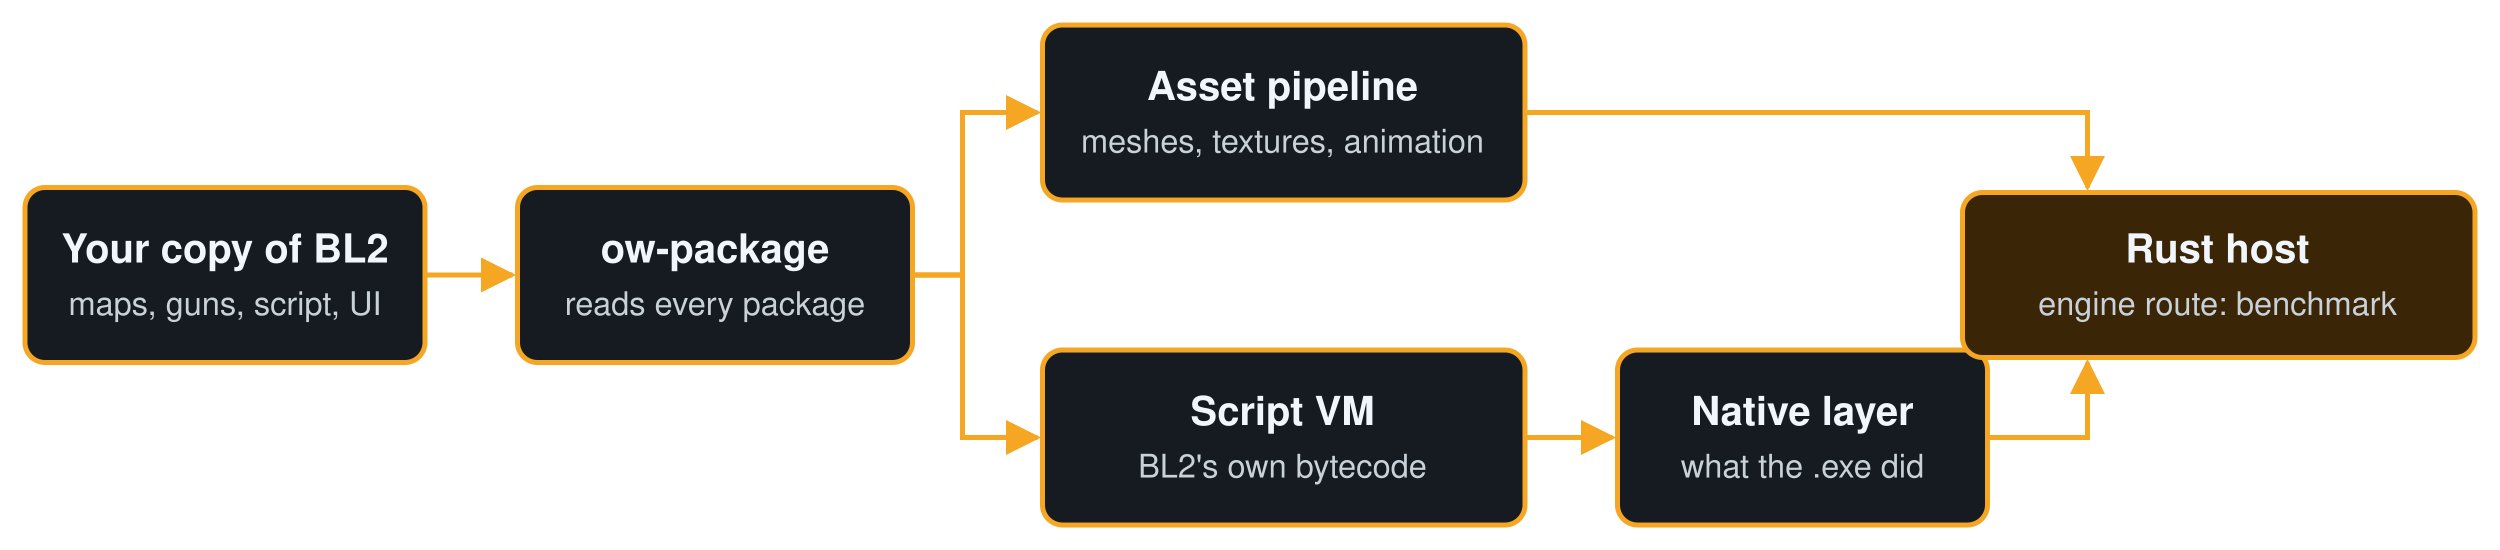
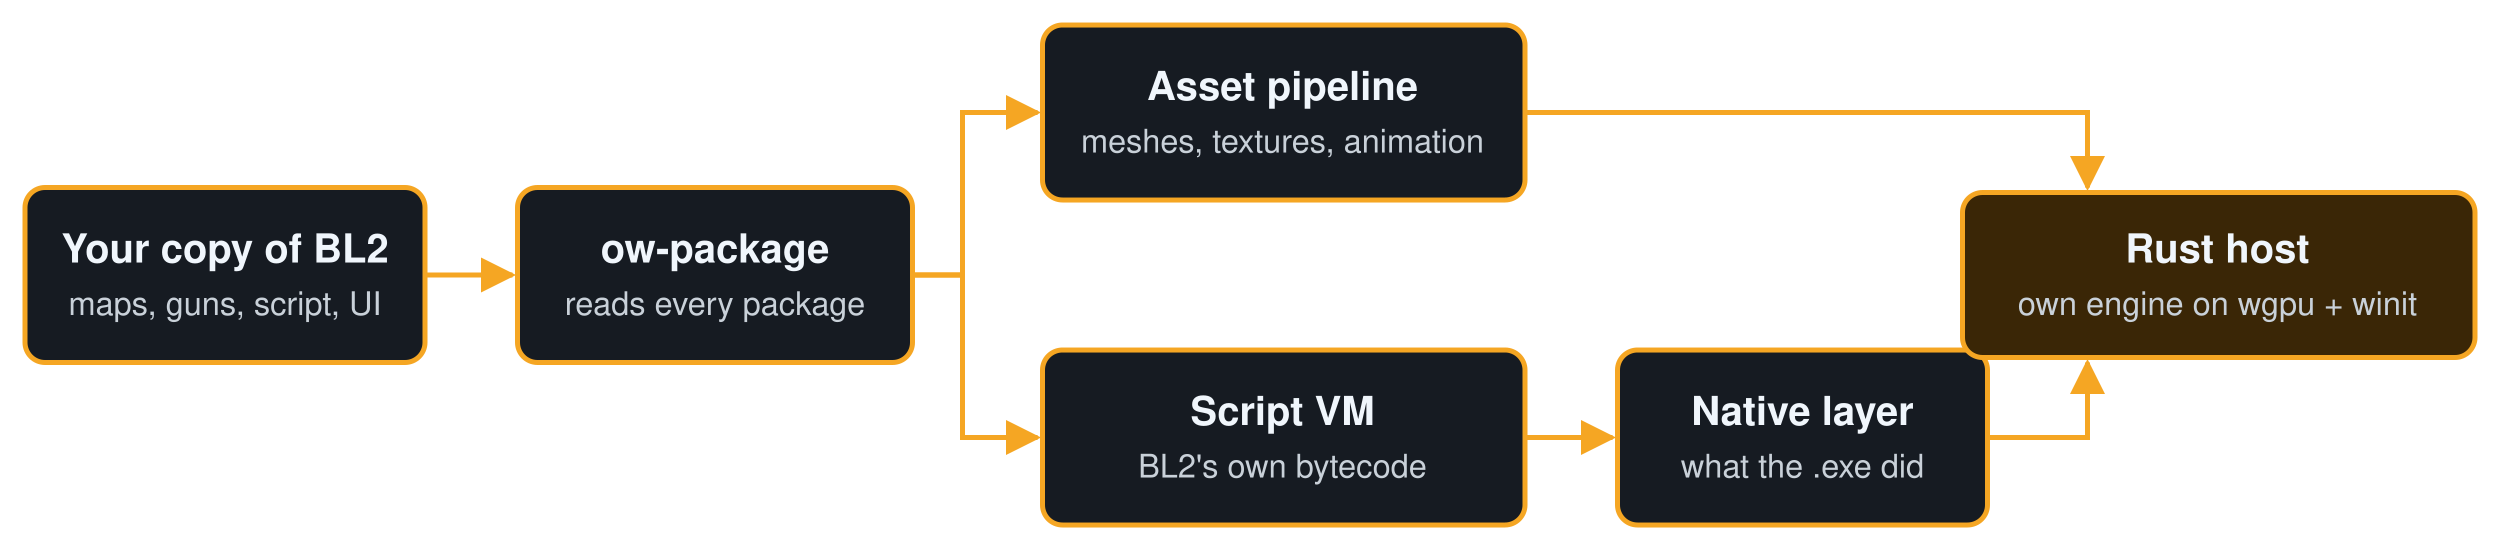
- <svg xmlns="http://www.w3.org/2000/svg" viewBox="0 0 1000 220" width="1000" height="220" role="img" aria-label="Your copy of BL2 goes into ow-package, which feeds the asset pipeline and the script VM. The script VM calls the native layer. The asset pipeline and the native layer both feed the Rust host, whose engine route is chosen by benchmark.">
+ <svg xmlns="http://www.w3.org/2000/svg" viewBox="0 0 1000 220" width="1000" height="220" role="img" aria-label="Your copy of BL2 goes into ow-package, which feeds the asset pipeline and the script VM. The script VM calls the native layer. The asset pipeline and the native layer both feed the Rust host, whose engine route, picked by benchmark, is an own engine on wgpu + winit.">
  <defs>
    <marker id="arrow" viewBox="0 0 10 10" refX="9" refY="5" markerWidth="7" markerHeight="7" orient="auto-start-reverse">
      <path d="M0 0 L10 5 L0 10 z" fill="#f5a623" />
    </marker>
    <style>
      .box { fill: #161b22; stroke: #f5a623; stroke-width: 2; }
      .host { fill: #3a2606; stroke: #f5a623; stroke-width: 2; }
      .line { fill: none; stroke: #f5a623; stroke-width: 2; }
      .title { font: 700 16px -apple-system, "Segoe UI", Helvetica, Arial, sans-serif; fill: #f0f6fc; text-anchor: middle; }
      .sub { font: 400 13px -apple-system, "Segoe UI", Helvetica, Arial, sans-serif; fill: #c9d1d9; text-anchor: middle; }
    </style>
  </defs>
  <path class="line" marker-end="url(#arrow)" d="M170 110 H205" />
  <path class="line" marker-end="url(#arrow)" d="M365 110 H385 V45 H415" />
  <path class="line" marker-end="url(#arrow)" d="M365 110 H385 V175 H415" />
  <path class="line" marker-end="url(#arrow)" d="M610 175 H645" />
  <path class="line" marker-end="url(#arrow)" d="M610 45 H835 V75" />
  <path class="line" marker-end="url(#arrow)" d="M795 175 H835 V145" />
  <rect class="box" x="10" y="75" width="160" height="70" rx="8" />
  <text class="title" x="90" y="105">Your copy of BL2</text>
  <text class="sub" x="90" y="126">maps, guns, script, UI</text>
  <rect class="box" x="207" y="75" width="158" height="70" rx="8" />
  <text class="title" x="286" y="105">ow-package</text>
  <text class="sub" x="286" y="126">reads every package</text>
  <rect class="box" x="417" y="10" width="193" height="70" rx="8" />
  <text class="title" x="513" y="40">Asset pipeline</text>
  <text class="sub" x="513" y="61">meshes, textures, animation</text>
  <rect class="box" x="417" y="140" width="193" height="70" rx="8" />
  <text class="title" x="513" y="170">Script VM</text>
  <text class="sub" x="513" y="191">BL2's own bytecode</text>
  <rect class="box" x="647" y="140" width="148" height="70" rx="8" />
  <text class="title" x="721" y="170">Native layer</text>
  <text class="sub" x="721" y="191">what the .exe did</text>
  <rect class="host" x="785" y="77" width="205" height="66" rx="8" />
  <text class="title" x="887" y="105">Rust host</text>
-   <text class="sub" x="887" y="126">engine route: benchmark</text>
+   <text class="sub" x="887" y="126">own engine on wgpu + winit</text>
</svg>
